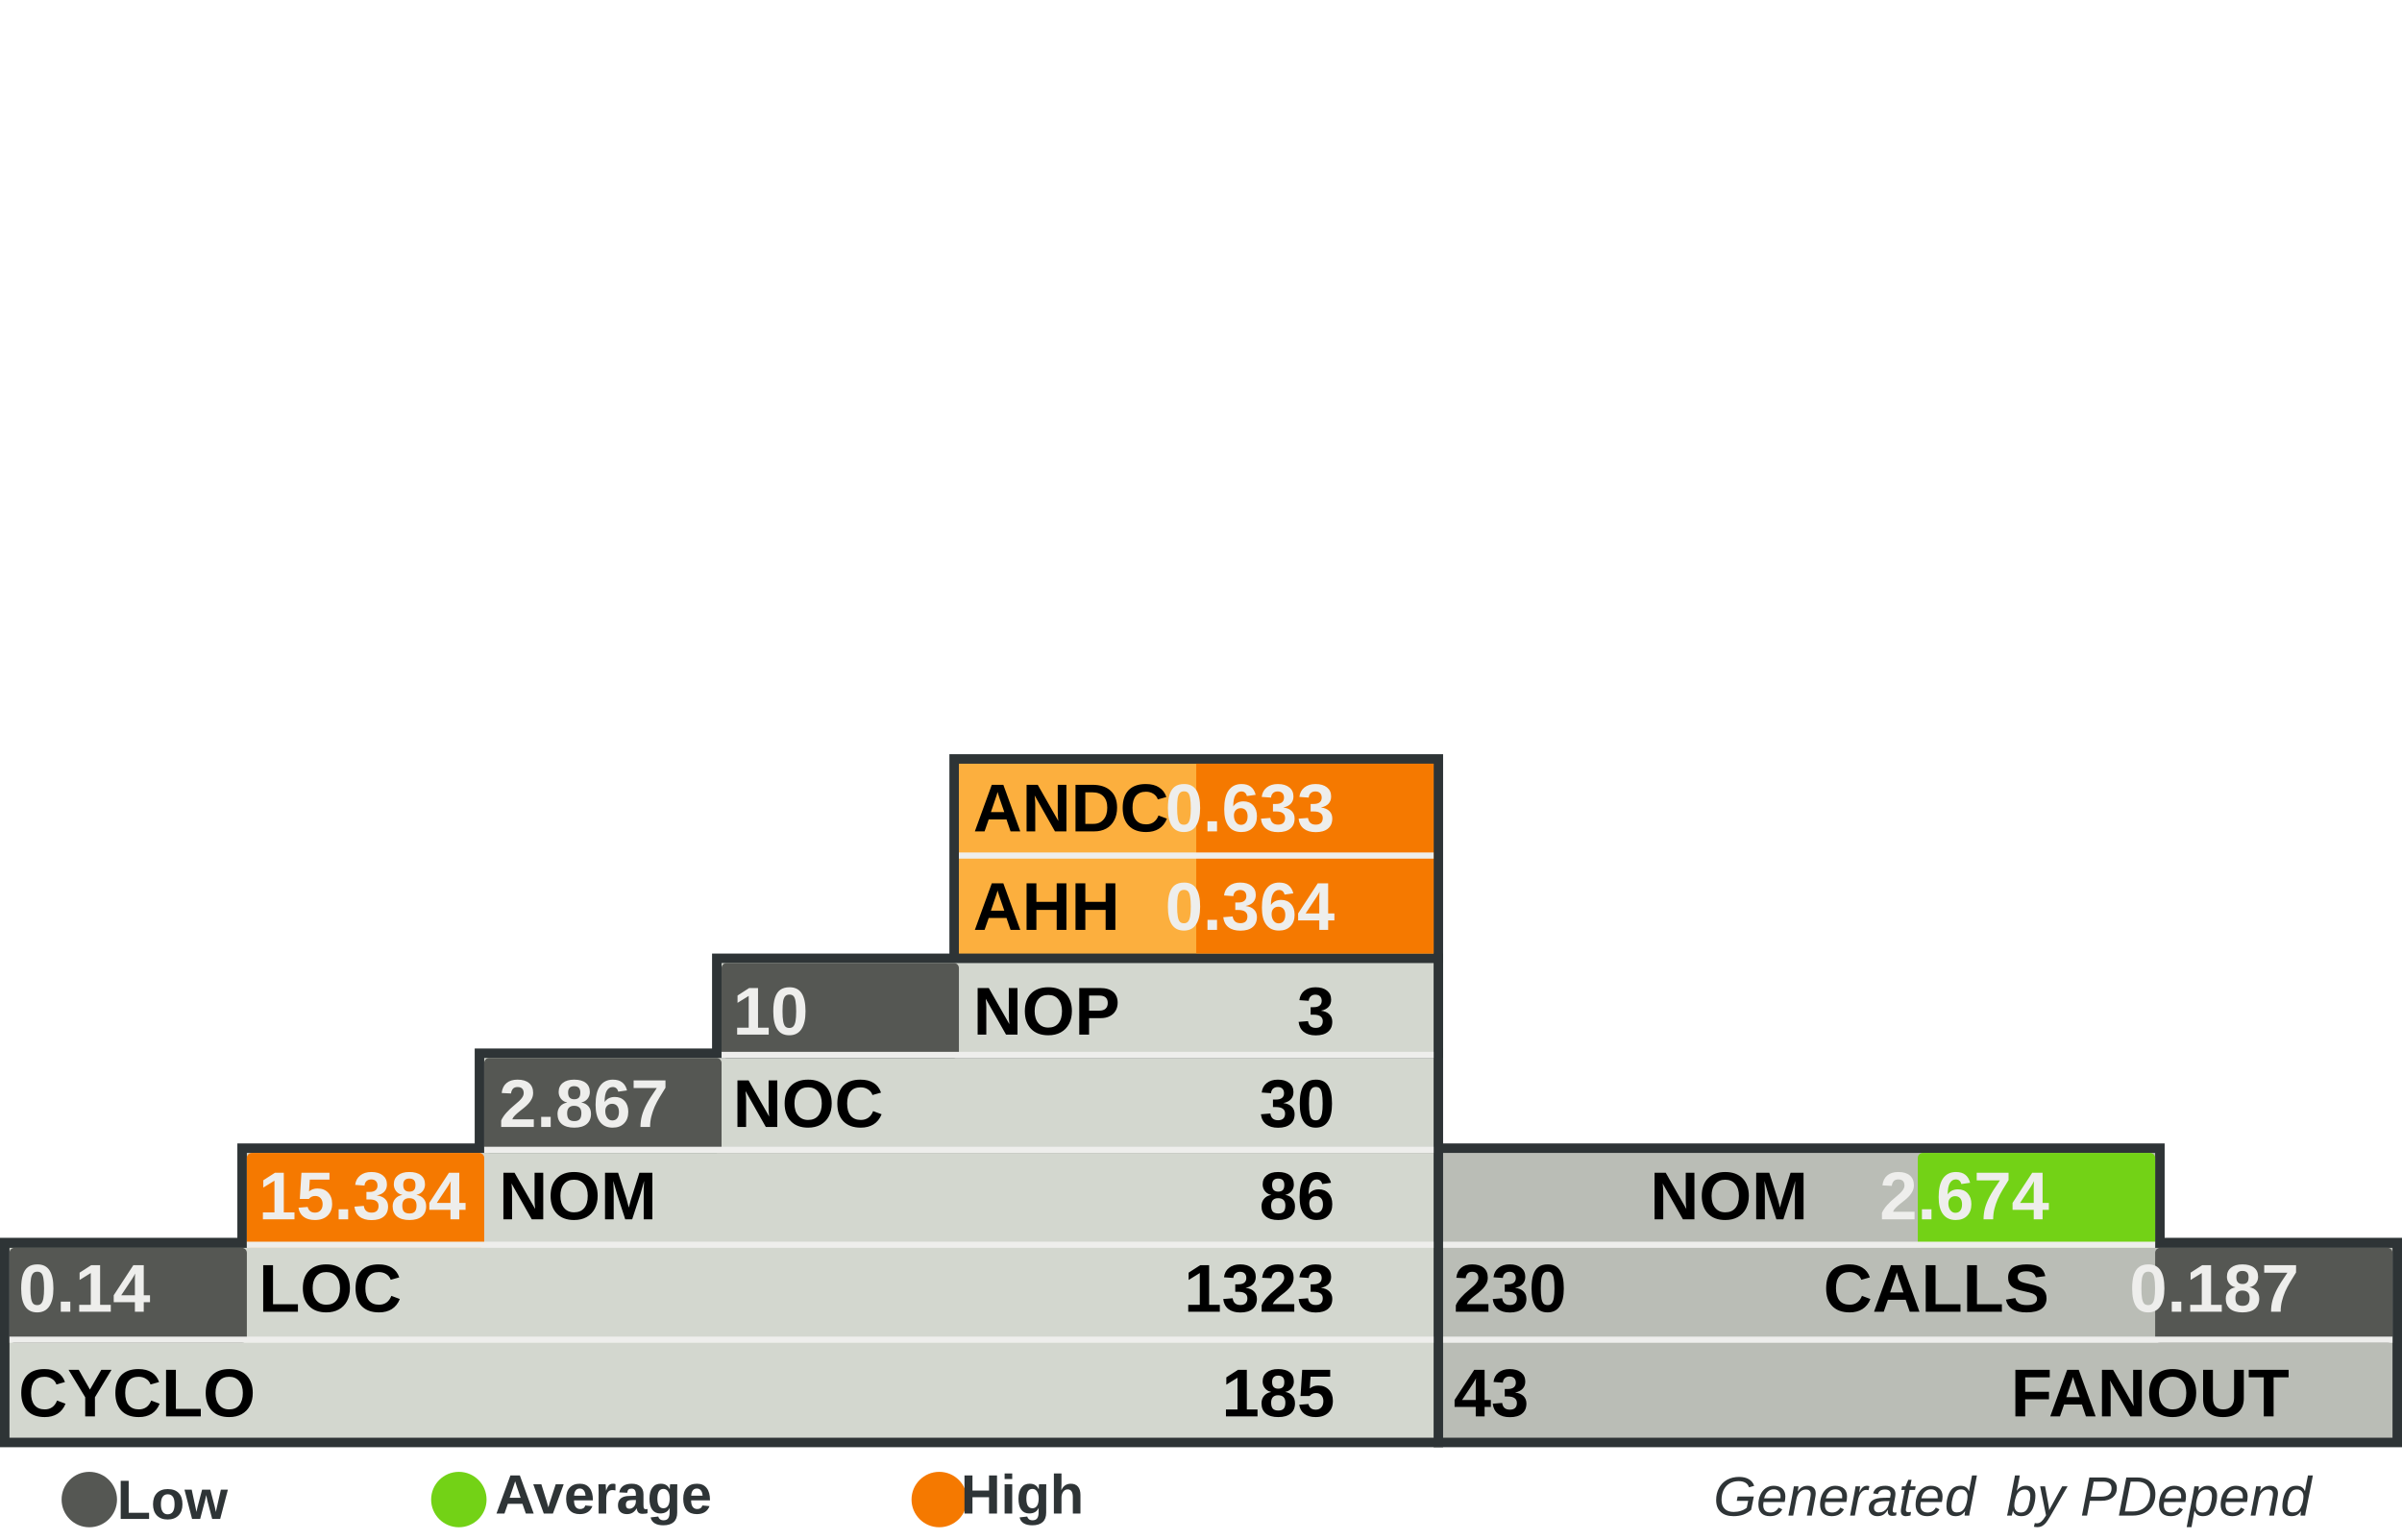
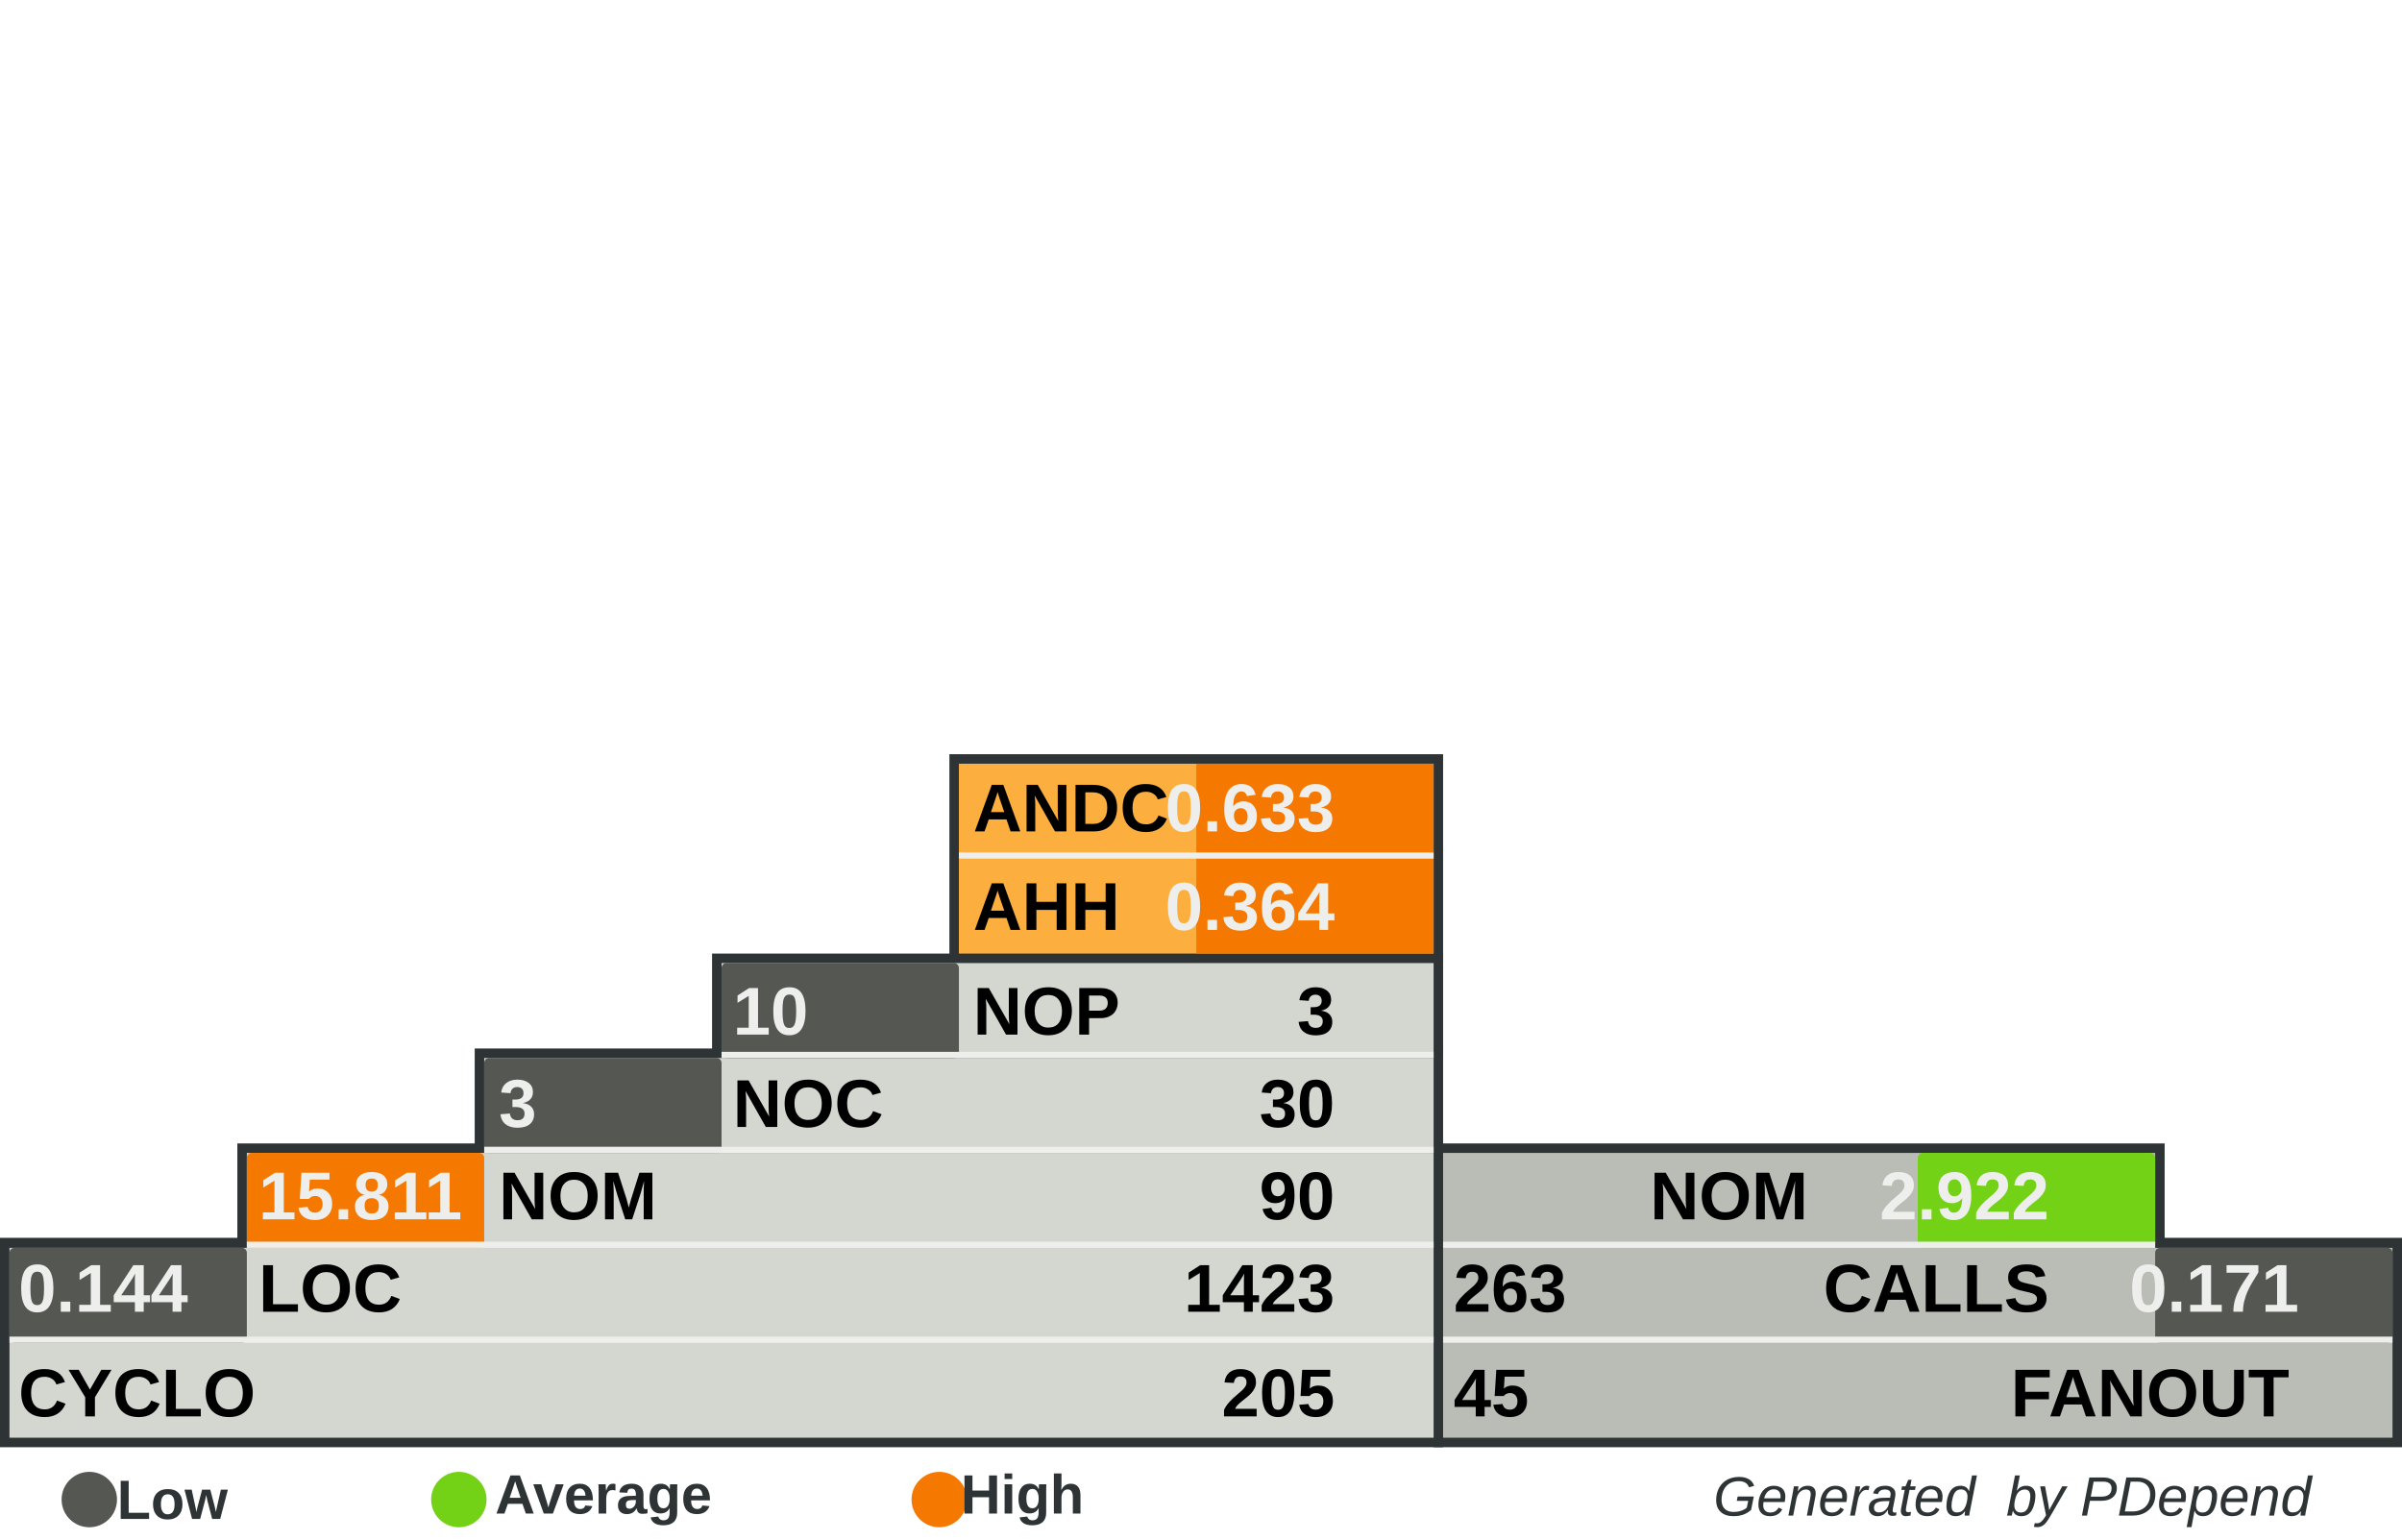
<svg xmlns="http://www.w3.org/2000/svg" width="390" height="250" id="svg5110" version="1.0">
  <defs id="defs5112">
    </defs>
  <g id="layer1">
    <rect style="fill:#555753" width="0" height="0" x="0" y="0" rx="0" ry="0" id="rect8982" xml:id="threshold.low" />
    <rect style="fill:#73d216" width="0" height="0" x="0" y="0" rx="0" ry="0" id="rect8983" xml:id="threshold.average" />
    <rect style="fill:#f57900" width="0" height="0" x="0" y="0" rx="0" ry="0" id="rect2834" xml:id="threshold.high" />
    <rect style="opacity:1;fill:#2e3436;fill-opacity:1;stroke:none;stroke-width:1;stroke-miterlimit:4;stroke-dasharray:none;stroke-opacity:1" id="rect4954" width="118.696" height="16.957" x="232.767" y="185.672" rx="2.978" ry="0" />
    <rect style="opacity:1;fill:#2e3436;fill-opacity:1;stroke:none;stroke-width:1;stroke-miterlimit:4;stroke-dasharray:none;stroke-opacity:1" id="rect4956" width="157.233" height="34" x="232.767" y="201" rx="3.945" ry="0" />
    <rect style="opacity:1;fill:#2e3436;fill-opacity:1;stroke:none;stroke-width:1;stroke-miterlimit:4;stroke-dasharray:none;stroke-opacity:1" id="rect4958" width="80.158" height="33.913" x="154.15" y="122.47" rx="2.011" ry="0" />
    <rect style="opacity:1;fill:#2e3436;fill-opacity:1;stroke:none;stroke-width:1;stroke-miterlimit:4;stroke-dasharray:none;stroke-opacity:1" id="rect4960" width="234.308" height="34" x="0" y="201" rx="5.879" ry="0" />
    <rect style="opacity:1;fill:#2e3436;fill-opacity:1;stroke:none;stroke-width:1;stroke-miterlimit:4;stroke-dasharray:none;stroke-opacity:1" id="rect4962" width="195.771" height="16.957" x="38.538" y="185.672" rx="4.912" ry="0" />
    <rect style="opacity:1;fill:#2e3436;fill-opacity:1;stroke:none;stroke-width:1;stroke-miterlimit:4;stroke-dasharray:none;stroke-opacity:1" id="rect4964" width="157.233" height="16.957" x="77.075" y="170.257" rx="3.945" ry="0" />
    <rect style="opacity:1;fill:#2e3436;fill-opacity:1;stroke:none;stroke-width:1;stroke-miterlimit:4;stroke-dasharray:none;stroke-opacity:1" id="rect4966" width="118.696" height="16.957" x="115.613" y="154.842" rx="2.978" ry="0" />
    <rect style="opacity:1;fill:#d3d7cf;fill-opacity:1;stroke:none;stroke-width:1;stroke-miterlimit:4;stroke-dasharray:none;stroke-opacity:1" id="rect4968" width="231.225" height="30.83" x="1.542" y="202.628" rx="5.801" ry="0" />
    <rect style="opacity:1;fill:#d3d7cf;fill-opacity:1;stroke:none;stroke-width:1;stroke-miterlimit:4;stroke-dasharray:none;stroke-opacity:1" id="rect4970" width="192.688" height="15.415" x="40.079" y="187.214" rx="4.834" ry="0" />
    <rect style="opacity:1;fill:#d3d7cf;fill-opacity:1;stroke:none;stroke-width:1;stroke-miterlimit:4;stroke-dasharray:none;stroke-opacity:1" id="rect4972" width="154.15" height="15.415" x="78.617" y="171.798" rx="3.868" ry="0" />
    <rect style="opacity:1;fill:#d3d7cf;fill-opacity:1;stroke:none;stroke-width:1;stroke-miterlimit:4;stroke-dasharray:none;stroke-opacity:1" id="rect4974" width="115.613" height="15.415" x="117.154" y="156.383" rx="2.901" ry="0" />
    <rect style="opacity:1;fill:#fcaf3e;fill-opacity:1;stroke:none;stroke-width:1;stroke-miterlimit:4;stroke-dasharray:none;stroke-opacity:1" id="rect4976" width="77.075" height="30.83" x="155.692" y="124.012" rx="1.934" ry="0" />
    <rect style="opacity:1;fill:#babdb6;fill-opacity:1;stroke:none;stroke-width:1;stroke-miterlimit:4;stroke-dasharray:none;stroke-opacity:1" id="rect4978" width="154.15" height="30.83" x="234.308" y="202.628" rx="3.868" ry="0" />
    <rect style="opacity:1;fill:#babdb6;fill-opacity:1;stroke:none;stroke-width:1;stroke-miterlimit:4;stroke-dasharray:none;stroke-opacity:1" id="rect4980" width="115.613" height="15.415" x="234.308" y="187.213" rx="2.901" ry="0" />
    <rect style="opacity:1;fill:#f57900;fill-opacity:1;stroke:none;stroke-width:1;stroke-miterlimit:4;stroke-dasharray:none;stroke-opacity:1" id="rect4982" xml:id="rect.andc" width="38.538" height="15.43" x="194.229" y="124.012" rx="0.967" ry="0" />
    <rect style="opacity:1;fill:#f57900;fill-opacity:1;stroke:none;stroke-width:1;stroke-miterlimit:4;stroke-dasharray:none;stroke-opacity:1" id="rect2851" xml:id="rect.ahh" width="38.538" height="15.4" x="194.229" y="139.412" rx="0.967" ry="0" />
    <rect style="opacity:1;fill:#555753;fill-opacity:1;stroke:none;stroke-width:1;stroke-miterlimit:4;stroke-dasharray:none;stroke-opacity:1" id="rect4984" xml:id="rect.noc-nop" width="38.538" height="15.415" x="117.154" y="156.383" rx="0.806" />
    <rect style="opacity:1;fill:#555753;fill-opacity:1;stroke:none;stroke-width:1;stroke-miterlimit:4;stroke-dasharray:none;stroke-opacity:1" id="rect4986" xml:id="rect.nom-noc" width="38.538" height="15.415" x="78.617" y="171.798" rx="0.806" />
    <rect style="opacity:1;fill:#f57900;fill-opacity:1;stroke:none;stroke-width:1;stroke-miterlimit:4;stroke-dasharray:none;stroke-opacity:1" id="rect4988" xml:id="rect.loc-nom" width="38.538" height="15.415" x="40.079" y="187.213" rx="0.806" />
    <rect style="opacity:1;fill:#555753;fill-opacity:1;stroke:none;stroke-width:1;stroke-miterlimit:4;stroke-dasharray:none;stroke-opacity:1" id="rect4990" xml:id="rect.cyclo-loc" width="38.538" height="15.415" x="1.542" y="202.628" rx="0.806" />
    <rect style="opacity:1;fill:#73d216;fill-opacity:1;stroke:none;stroke-width:1;stroke-miterlimit:4;stroke-dasharray:none;stroke-opacity:1" id="rect4992" xml:id="rect.calls-nom" width="38.538" height="15.415" x="311.383" y="187.213" rx="0.806" />
    <rect style="opacity:1;fill:#555753;fill-opacity:1;stroke:none;stroke-width:1;stroke-miterlimit:4;stroke-dasharray:none;stroke-opacity:1" id="rect4994" xml:id="rect.fanout-calls" width="38.538" height="15.415" x="349.921" y="202.628" rx="0.806" />
    <rect style="opacity:1;fill:#eeeeec;fill-opacity:1;stroke:none;stroke-width:1;stroke-miterlimit:4;stroke-dasharray:none;stroke-opacity:1" id="rect4996" width="231.225" height="1" x="1.542" y="217.043" rx="5.801" ry="0" />
    <rect style="opacity:1;fill:#eeeeec;fill-opacity:1;stroke:none;stroke-width:1;stroke-miterlimit:4;stroke-dasharray:none;stroke-opacity:1" id="rect4998" width="192.688" height="1" x="40.079" y="201.628" rx="4.834" ry="0" />
    <rect style="opacity:1;fill:#eeeeec;fill-opacity:1;stroke:none;stroke-width:1;stroke-miterlimit:4;stroke-dasharray:none;stroke-opacity:1" id="rect5000" width="154.15" height="1" x="78.617" y="186.213" rx="3.868" ry="0" />
    <rect style="opacity:1;fill:#eeeeec;fill-opacity:1;stroke:none;stroke-width:1;stroke-miterlimit:4;stroke-dasharray:none;stroke-opacity:1" id="rect5002" width="115.613" height="1" x="117.154" y="170.798" rx="2.901" ry="0" />
    <rect style="opacity:1;fill:#eeeeec;fill-opacity:1;stroke:none;stroke-width:1;stroke-miterlimit:4;stroke-dasharray:none;stroke-opacity:1" id="rect5004" width="115.613" height="1" x="234.308" y="201.628" rx="2.901" ry="0" />
    <rect style="opacity:1;fill:#eeeeec;fill-opacity:1;stroke:none;stroke-width:1;stroke-miterlimit:4;stroke-dasharray:none;stroke-opacity:1" id="rect5006" width="154.15" height="1" x="234.308" y="217.043" rx="3.868" ry="0" />
    <rect style="opacity:1;fill:#eeeeec;fill-opacity:1;stroke:none;stroke-width:1;stroke-miterlimit:4;stroke-dasharray:none;stroke-opacity:1" id="rect5008" width="77.075" height="1" x="155.692" y="138.427" rx="1.934" ry="0" />
    <text xml:space="preserve" style="font-size:11px;font-style:normal;font-variant:normal;font-weight:bold;font-stretch:normal;fill:#000000;fill-opacity:1;stroke:none;stroke-width:1px;stroke-linecap:butt;stroke-linejoin:miter;stroke-opacity:1;font-family:Arial" x="158" y="135" title="Average Number of Derived Classes" id="text5010">
      <tspan title="Average Number of Derived Classes" id="tspan5012" x="158" y="135">ANDC</tspan>
    </text>
    <text xml:space="preserve" style="font-size:11px;font-style:normal;font-variant:normal;font-weight:bold;font-stretch:normal;fill:#000000;fill-opacity:1;stroke:none;stroke-width:1px;stroke-linecap:butt;stroke-linejoin:miter;stroke-opacity:1;font-family:Arial" x="158" y="151" title="Average Hierarchy Height" id="text5014">
      <tspan title="Average Hierarchy Height" id="tspan5016" x="158" y="151">AHH</tspan>
    </text>
    <text xml:space="preserve" style="font-size:11px;font-style:normal;font-variant:normal;font-weight:bold;font-stretch:normal;fill:#000000;fill-opacity:1;stroke:none;stroke-width:1px;stroke-linecap:butt;stroke-linejoin:miter;stroke-opacity:1;font-family:Arial" x="158" y="168" title="Number Of Packages" id="text5018">
      <tspan title="Number Of Packages" id="tspan5020" x="158" y="168">NOP</tspan>
    </text>
    <text xml:space="preserve" style="font-size:11px;font-style:normal;font-variant:normal;font-weight:bold;font-stretch:normal;fill:#000000;fill-opacity:1;stroke:none;stroke-width:1px;stroke-linecap:butt;stroke-linejoin:miter;stroke-opacity:1;font-family:Arial" x="119" y="183" id="text5022" title="Number Of Classes" transform="scale(0.9999985,1.000001)">
      <tspan title="Number Of Classes" id="tspan5024" x="119" y="183">NOC</tspan>
    </text>
    <text xml:space="preserve" style="font-size:11px;font-style:normal;font-variant:normal;font-weight:bold;font-stretch:normal;fill:#000000;fill-opacity:1;stroke:none;stroke-width:1px;stroke-linecap:butt;stroke-linejoin:miter;stroke-opacity:1;font-family:Arial" x="81" y="198" id="text5026" title="Number Of Methods (Methods+Functions)" transform="scale(0.9999985,1.000001)">
      <tspan title="Number Of Methods (Methods+Functions)" id="tspan5028" x="81" y="198">NOM</tspan>
    </text>
    <text xml:space="preserve" style="font-size:11px;font-style:normal;font-variant:normal;font-weight:bold;font-stretch:normal;fill:#000000;fill-opacity:1;stroke:none;stroke-width:1px;stroke-linecap:butt;stroke-linejoin:miter;stroke-opacity:1;font-family:Arial" x="42" y="213" id="text5030" title="Lines Of Code (Non Comment and Non Whitespace Lines)" transform="scale(0.9999985,1.000001)">
      <tspan title="Lines Of Code (Non Comment and Non Whitespace Lines)" id="tspan5032" x="42" y="213">LOC</tspan>
    </text>
    <text xml:space="preserve" style="font-size:11px;font-style:normal;font-variant:normal;font-weight:bold;font-stretch:normal;fill:#000000;fill-opacity:1;stroke:none;stroke-width:1px;stroke-linecap:butt;stroke-linejoin:miter;stroke-opacity:1;font-family:Arial" x="3" y="230" id="text5034" title="Cyclomatic Complexity" transform="scale(0.9999985,1.000001)">
      <tspan title="Cyclomatic Complexity" id="tspan5036" x="3" y="230">CYCLO</tspan>
    </text>
    <text xml:space="preserve" style="font-size:11px;font-style:normal;font-variant:normal;font-weight:bold;font-stretch:normal;text-align:end;text-anchor:end;fill:#000000;fill-opacity:1;stroke:none;stroke-width:1px;stroke-linecap:butt;stroke-linejoin:miter;stroke-opacity:1;font-family:Arial" x="308.858" y="198" id="text5038" title="Number Of Methods (Methods+Functions)" transform="scale(0.9999985,1.000001)">
      <tspan title="Number Of Methods (Methods+Functions)" id="tspan5040" x="308.858" y="198">NOM</tspan>
    </text>
    <text xml:space="preserve" style="font-size:11px;font-style:normal;font-variant:normal;font-weight:bold;font-stretch:normal;text-anchor:end;fill:#000000;fill-opacity:1;stroke:none;stroke-width:1px;stroke-linecap:butt;stroke-linejoin:miter;stroke-opacity:1;font-family:Arial" x="348" y="213" id="text5042" title="Number of Operation Calls" transform="scale(0.9999985,1.000001)">
      <tspan title="Number of Operation Calls" id="tspan5044" x="348" y="213">CALLS</tspan>
    </text>
    <text xml:space="preserve" style="font-size:11px;font-style:normal;font-variant:normal;font-weight:bold;font-stretch:normal;text-anchor:end;fill:#000000;fill-opacity:1;stroke:none;stroke-width:1px;stroke-linecap:butt;stroke-linejoin:miter;stroke-opacity:1;font-family:Arial" x="387" y="230" id="text5046" title="Number of Called Classes" transform="scale(0.9999985,1.000001)">
      <tspan title="Number of Called Classes" id="tspan5048" x="387" y="230">FANOUT</tspan>
    </text>
    <text xml:space="preserve" style="font-size:11px;font-style:normal;font-variant:normal;font-weight:bold;font-stretch:normal;fill:#000000;fill-opacity:1;stroke:none;stroke-width:1px;stroke-linecap:butt;stroke-linejoin:miter;stroke-opacity:1;font-family:Arial" title="Number of Called Classes" x="236" y="230" id="text5050" transform="scale(0.9999985,1.000001)">
-       <tspan title="Number of Called Classes" id="tspan5052" xml:id="pdepend.fanout" x="236" y="230">43</tspan>
+       <tspan title="Number of Called Classes" id="tspan5052" xml:id="pdepend.fanout" x="236" y="230">45</tspan>
    </text>
    <text xml:space="preserve" style="font-size:11px;font-style:normal;font-variant:normal;font-weight:bold;font-stretch:normal;fill:#000000;fill-opacity:1;stroke:none;stroke-width:1px;stroke-linecap:butt;stroke-linejoin:miter;stroke-opacity:1;font-family:Arial" title="Number of Operation Calls" x="236" y="213" id="text5054" transform="scale(0.9999985,1.000001)">
-       <tspan title="Number of Operation Calls" id="tspan5056" xml:id="pdepend.calls" x="236" y="213">230</tspan>
+       <tspan title="Number of Operation Calls" id="tspan5056" xml:id="pdepend.calls" x="236" y="213">263</tspan>
    </text>
    <text xml:space="preserve" style="font-size:11px;font-style:normal;font-variant:normal;font-weight:bold;font-stretch:normal;text-anchor:end;fill:#000000;fill-opacity:1;stroke:none;stroke-width:1px;stroke-linecap:butt;stroke-linejoin:miter;stroke-opacity:1;font-family:Arial" title="Cyclomatic Complexity" x="232" y="230" id="text5058" transform="scale(0.9999985,1.000001)">
-       <tspan title="Cyclomatic Complexity" id="tspan5060" xml:id="pdepend.cyclo" x="232" y="230">185</tspan>
+       <tspan title="Cyclomatic Complexity" id="tspan5060" xml:id="pdepend.cyclo" x="232" y="230">205</tspan>
    </text>
    <text xml:space="preserve" style="font-size:11px;font-style:normal;font-variant:normal;font-weight:bold;font-stretch:normal;text-anchor:end;fill:#000000;fill-opacity:1;stroke:none;stroke-width:1px;stroke-linecap:butt;stroke-linejoin:miter;stroke-opacity:1;font-family:Arial" title="Lines Of Code (Non Comment and Non Whitespace Lines)" x="232" y="213" id="text5062" transform="scale(0.9999985,1.000001)">
-       <tspan xml:id="pdepend.loc" title="Lines Of Code (Non Comment and Non Whitespace Lines)" id="tspan5064" x="232" y="213">1323</tspan>
+       <tspan xml:id="pdepend.loc" title="Lines Of Code (Non Comment and Non Whitespace Lines)" id="tspan5064" x="232" y="213">1423</tspan>
    </text>
    <text xml:space="preserve" style="font-size:11px;font-style:normal;font-variant:normal;font-weight:bold;font-stretch:normal;text-anchor:end;fill:#000000;fill-opacity:1;stroke:none;stroke-width:1px;stroke-linecap:butt;stroke-linejoin:miter;stroke-opacity:1;font-family:Arial" title="Number Of Methods (Methods+Functions)" x="232" y="198" id="text5066" transform="scale(0.9999985,1.000001)">
-       <tspan title="Number Of Methods (Methods+Functions)" id="tspan5068" xml:id="pdepend.nom" x="232" y="198">86</tspan>
+       <tspan title="Number Of Methods (Methods+Functions)" id="tspan5068" xml:id="pdepend.nom" x="232" y="198">90</tspan>
    </text>
    <text xml:space="preserve" style="font-size:11px;font-style:normal;font-variant:normal;font-weight:bold;font-stretch:normal;text-anchor:end;fill:#000000;fill-opacity:1;stroke:none;stroke-width:1px;stroke-linecap:butt;stroke-linejoin:miter;stroke-opacity:1;font-family:Arial" title="Number Of Packages" x="232" y="168" id="text5070" transform="scale(0.9999985,1.000001)">
      <tspan title="Number Of Packages" id="tspan5072" xml:id="pdepend.nop" x="232" y="168">3</tspan>
    </text>
    <text xml:space="preserve" style="font-size:11px;font-style:normal;font-variant:normal;font-weight:bold;font-stretch:normal;text-anchor:end;fill:#000000;fill-opacity:1;stroke:none;stroke-width:1px;stroke-linecap:butt;stroke-linejoin:miter;stroke-opacity:1;font-family:Arial" title="Number Of Classes" x="232" y="183" id="text5074" transform="scale(0.9999985,1.000001)">
      <tspan title="Number Of Classes" id="tspan5076" xml:id="pdepend.noc" x="232" y="183">30</tspan>
    </text>
    <text xml:space="preserve" style="font-size:11px;font-style:normal;font-variant:normal;font-weight:bold;font-stretch:normal;text-anchor:end;fill:#eeeeec;fill-opacity:1;stroke:none;stroke-width:1px;stroke-linecap:butt;stroke-linejoin:miter;stroke-opacity:1;font-family:Arial" title="Average Number of Derived Classes" x="232" y="135" id="text5078" transform="scale(0.9999985,1.000001)">
      <tspan title="Average Number of Derived Classes" id="tspan5080" xml:id="pdepend.andc" x="232" y="135">0.633</tspan>
    </text>
    <text xml:space="preserve" style="font-size:11px;font-style:normal;font-variant:normal;font-weight:bold;font-stretch:normal;text-anchor:end;fill:#eeeeec;fill-opacity:1;stroke:none;stroke-width:1px;stroke-linecap:butt;stroke-linejoin:miter;stroke-opacity:1;font-family:Arial" title="Average Hierarchy Height" x="232" y="151" id="text5082" transform="scale(0.9999985,1.000001)">
      <tspan title="Average Hierarchy Height" id="tspan5084" xml:id="pdepend.ahh" x="232" y="151">0.364</tspan>
    </text>
    <text xml:space="preserve" style="font-size:11px;font-style:normal;font-variant:normal;font-weight:bold;font-stretch:normal;fill:#eeeeec;fill-opacity:1;stroke:none;stroke-width:1px;stroke-linecap:butt;stroke-linejoin:miter;stroke-opacity:1;font-family:Arial" title="Ratio: Number of Classes / Number of Packages" x="119" y="168" id="text5086" transform="scale(0.9999985,1.000001)">
      <tspan title="Ratio: Number of Classes / Number of Packages" id="tspan5088" xml:id="pdepend.noc-nop" x="119" y="168">10</tspan>
    </text>
    <text xml:space="preserve" style="font-size:11px;font-style:normal;font-variant:normal;font-weight:bold;font-stretch:normal;fill:#eeeeec;fill-opacity:1;stroke:none;stroke-width:1px;stroke-linecap:butt;stroke-linejoin:miter;stroke-opacity:1;font-family:Arial" title="Ratio: Number of Methods / Number of Classes" x="81" y="183" id="text5090" transform="scale(0.9999985,1.000001)">
-       <tspan title="Ratio: Number of Methods / Number of Classes" id="tspan5092" xml:id="pdepend.nom-noc" x="81" y="183">2.867</tspan>
+       <tspan title="Ratio: Number of Methods / Number of Classes" id="tspan5092" xml:id="pdepend.nom-noc" x="81" y="183">3</tspan>
    </text>
    <text xml:space="preserve" style="font-size:11px;font-style:normal;font-variant:normal;font-weight:bold;font-stretch:normal;fill:#eeeeec;fill-opacity:1;stroke:none;stroke-width:1px;stroke-linecap:butt;stroke-linejoin:miter;stroke-opacity:1;font-family:Arial" title="Ratio: Lines of Code / Number of Methods" x="42" y="198" id="text5094" transform="scale(0.9999985,1.000001)">
-       <tspan title="Ratio: Lines of Code / Number of Methods" id="tspan5096" xml:id="pdepend.loc-nom" x="42" y="198">15.384</tspan>
+       <tspan title="Ratio: Lines of Code / Number of Methods" id="tspan5096" xml:id="pdepend.loc-nom" x="42" y="198">15.811</tspan>
    </text>
    <text xml:space="preserve" style="font-size:11px;font-style:normal;font-variant:normal;font-weight:bold;font-stretch:normal;fill:#eeeeec;fill-opacity:1;stroke:none;stroke-width:1px;stroke-linecap:butt;stroke-linejoin:miter;stroke-opacity:1;font-family:Arial" title="Ratio: Cyclomatic Complexity / Lines of Code" x="3" y="213" id="text5098" transform="scale(0.9999985,1.000001)">
-       <tspan title="Ratio: Cyclomatic Complexity / Lines of Code" id="tspan5100" xml:id="pdepend.cyclo-loc" x="3" y="213">0.14</tspan>
+       <tspan title="Ratio: Cyclomatic Complexity / Lines of Code" id="tspan5100" xml:id="pdepend.cyclo-loc" x="3" y="213">0.144</tspan>
    </text>
    <text xml:space="preserve" style="font-size:11px;font-style:normal;font-variant:normal;font-weight:bold;font-stretch:normal;text-anchor:end;fill:#eeeeec;fill-opacity:1;stroke:none;stroke-width:1px;stroke-linecap:butt;stroke-linejoin:miter;stroke-opacity:1;font-family:Arial" title="Ratio: Number of Called Classes(FANOUT) / Number of Operation Calls" x="388.563" y="213" id="text5102" transform="scale(0.9999985,1.000001)">
-       <tspan title="Ratio: Number of Called Classes(FANOUT) / Number of Operation Calls" id="tspan5104" xml:id="pdepend.fanout-calls" x="388.563" y="213">0.187</tspan>
+       <tspan title="Ratio: Number of Called Classes(FANOUT) / Number of Operation Calls" id="tspan5104" xml:id="pdepend.fanout-calls" x="388.563" y="213">0.171</tspan>
    </text>
    <text xml:space="preserve" style="font-size:11px;font-style:normal;font-variant:normal;font-weight:bold;font-stretch:normal;text-anchor:end;fill:#eeeeec;fill-opacity:1;stroke:none;stroke-width:1px;stroke-linecap:butt;stroke-linejoin:miter;stroke-opacity:1;font-family:Arial" title="Ratio: Number of Operation Calls / Number of Methods (Methods+Functions)" x="348" y="198" id="text5106" transform="scale(0.9999985,1.000001)">
-       <tspan title="Ratio: Number of Operation Calls / Number of Methods (Methods+Functions)" id="tspan5108" xml:id="pdepend.calls-nom" x="348" y="198">2.674</tspan>
+       <tspan title="Ratio: Number of Operation Calls / Number of Methods (Methods+Functions)" id="tspan5108" xml:id="pdepend.calls-nom" x="348" y="198">2.922</tspan>
    </text>
    <text xml:space="preserve" style="font-size:8px;font-style:normal;font-variant:normal;font-weight:bold;font-stretch:normal;text-align:end;text-anchor:end;fill:#2e3436;fill-opacity:1;stroke:none;stroke-width:1px;stroke-linecap:butt;stroke-linejoin:miter;stroke-opacity:1;font-family:Arial" x="386.395" y="246.106" id="text2692">
      <tspan id="tspan2694" x="386.395" y="246.106" style="font-size:9px;font-style:italic;font-variant:normal;font-weight:normal;font-stretch:normal;text-align:end;text-anchor:end;fill:#2e3436;font-family:Arial;">Generated  by PDepend</tspan>
    </text>
    <path style="opacity:1;fill:#555753;fill-opacity:1;stroke:none;stroke-width:1;stroke-miterlimit:4;stroke-dasharray:none;stroke-opacity:1" id="path3780" d="M 65.333,285.667 A 12,10.333 0 1 1 41.333,285.667 A 12,10.333 0 1 1 65.333,285.667 z" transform="matrix(0.375,0,0,0.4354839,-5.5,119.0968)" />
    <text xml:space="preserve" style="font-size:8px;font-style:normal;font-weight:bold;text-align:center;text-anchor:middle;fill:#2e3436;fill-opacity:1;stroke:none;stroke-width:1px;stroke-linecap:butt;stroke-linejoin:miter;stroke-opacity:1;font-family:URW Chancery L;" x="32.387" y="246.642" id="text3782">
      <tspan id="tspan3784" x="32.387" y="246.642" style="font-size:9px;font-style:normal;font-variant:normal;font-weight:bold;font-stretch:normal;fill:#2e3436;font-family:Arial;">Low</tspan>
    </text>
    <path style="opacity:1;fill:#73d216;fill-opacity:1;stroke:none;stroke-width:1;stroke-miterlimit:4;stroke-dasharray:none;stroke-opacity:1" id="path3786" d="M 65.333,285.667 A 12,10.333 0 1 1 41.333,285.667 A 12,10.333 0 1 1 65.333,285.667 z" transform="matrix(0.375,0,0,0.4354839,54.5,119.0968)" />
    <text xml:space="preserve" style="font-size:8px;font-style:normal;font-weight:bold;text-align:center;text-anchor:middle;fill:#2e3436;fill-opacity:1;stroke:none;stroke-width:1px;stroke-linecap:butt;stroke-linejoin:miter;stroke-opacity:1;font-family:URW Chancery L;" x="102.387" y="245.774" id="text3788">
      <tspan id="tspan3790" x="102.387" y="245.774" style="font-size:9px;font-style:normal;font-variant:normal;font-weight:bold;font-stretch:normal;fill:#2e3436;font-family:Arial;">Average</tspan>
    </text>
    <path style="opacity:1;fill:#f57900;fill-opacity:1;stroke:none;stroke-width:1;stroke-miterlimit:4;stroke-dasharray:none;stroke-opacity:1" id="path3792" d="M 65.333,285.667 A 12,10.333 0 1 1 41.333,285.667 A 12,10.333 0 1 1 65.333,285.667 z" transform="matrix(0.375,0,0,0.4354839,132.5,119.0968)" />
    <text xml:space="preserve" style="font-size:8px;font-style:normal;font-weight:bold;text-align:center;text-anchor:middle;fill:#2e3436;fill-opacity:1;stroke:none;stroke-width:1px;stroke-linecap:butt;stroke-linejoin:miter;stroke-opacity:1;font-family:URW Chancery L;" x="170.387" y="245.774" id="text3794">
      <tspan id="tspan3796" x="170.387" y="245.774" style="font-size:9px;font-style:normal;font-variant:normal;font-weight:bold;font-stretch:normal;fill:#2e3436;font-family:Arial;">High</tspan>
    </text>
  </g>
</svg>
